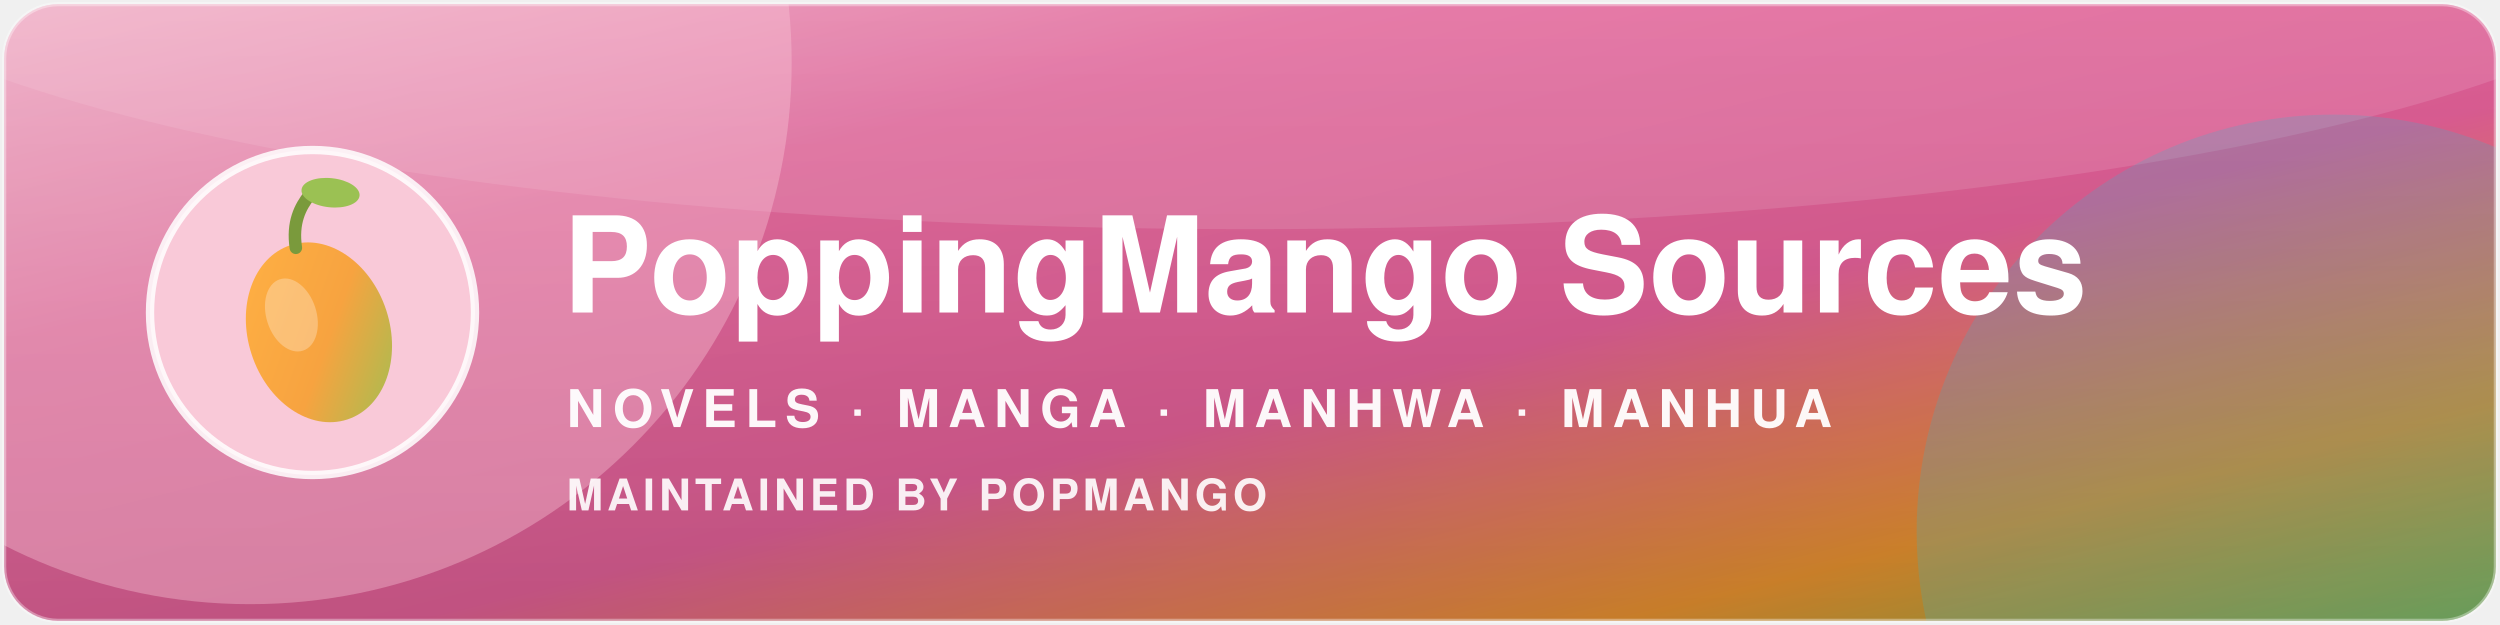
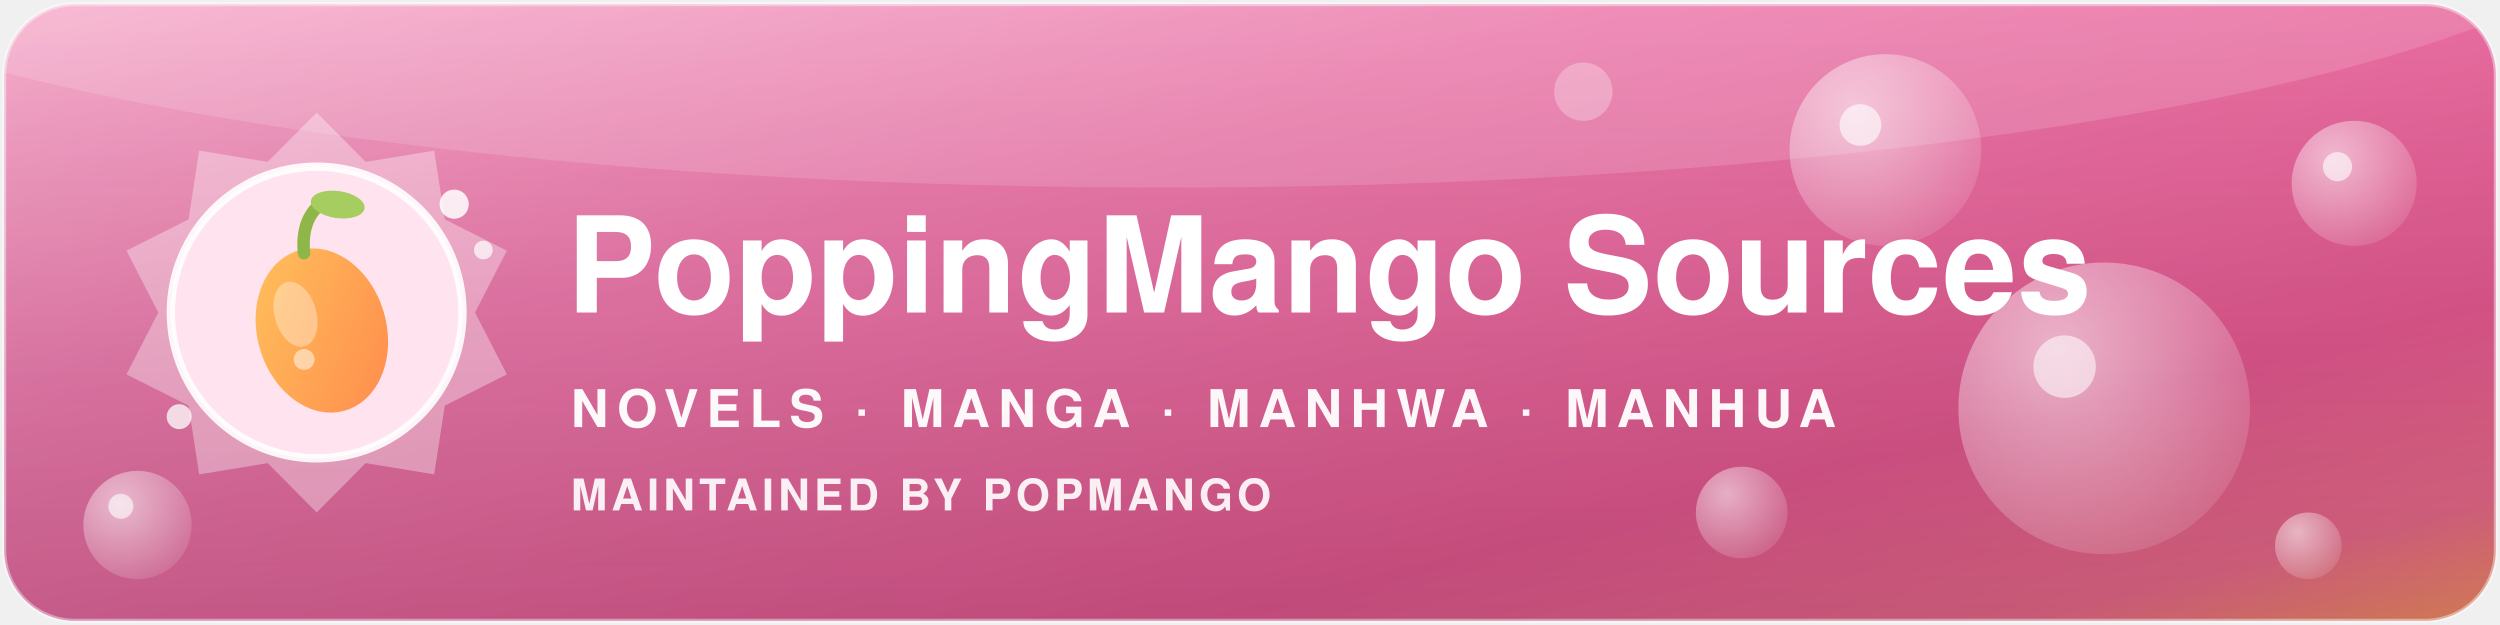
<svg xmlns="http://www.w3.org/2000/svg" width="1200" height="300" viewBox="0 0 1200 300" role="img" aria-label="PoppingMango Sources — Novels, Manga, Manhwa and Manhua for Paperback 0.9">
  <defs>
    <linearGradient id="brand" x1="0" y1="0" x2="1" y2="1">
-       <stop offset="0" stop-color="#f7b3cd" />
-       <stop offset="0.28" stop-color="#ef6fa5" />
-       <stop offset="0.58" stop-color="#e8629b" />
-       <stop offset="0.82" stop-color="#f0982e" />
-       <stop offset="1" stop-color="#8bb844" />
+       <stop offset="0" stop-color="#ffb8d6" />
+       <stop offset="0.34" stop-color="#f47fb2" />
+       <stop offset="0.74" stop-color="#ea5b93" />
+       <stop offset="0.9" stop-color="#f26f8e" />
+       <stop offset="1" stop-color="#ff9a5e" />
    </linearGradient>
    <linearGradient id="scrim" x1="0" y1="0" x2="0" y2="1">
-       <stop offset="0" stop-color="#1d0f16" stop-opacity="0.06" />
-       <stop offset="1" stop-color="#1d0f16" stop-opacity="0.2" />
+       <stop offset="0" stop-color="#2b1020" stop-opacity="0.04" />
+       <stop offset="1" stop-color="#2b1020" stop-opacity="0.22" />
    </linearGradient>
    <linearGradient id="mango" x1="0" y1="0" x2="1" y2="1">
-       <stop offset="0" stop-color="#ffb144" />
-       <stop offset="0.55" stop-color="#f7a340" />
-       <stop offset="1" stop-color="#9bc153" />
+       <stop offset="0" stop-color="#ffc25c" />
+       <stop offset="1" stop-color="#ff8a4c" />
    </linearGradient>
+     <radialGradient id="bubble" cx="0.34" cy="0.3" r="0.75">
+       <stop offset="0" stop-color="#ffffff" stop-opacity="0.55" />
+       <stop offset="1" stop-color="#ffffff" stop-opacity="0.12" />
+     </radialGradient>
    <clipPath id="card">
-       <rect x="2" y="2" width="1196" height="296" rx="26" />
+       <rect x="2" y="2" width="1196" height="296" rx="34" />
    </clipPath>
  </defs>
  <g clip-path="url(#card)">
    <rect x="0" y="0" width="1200" height="300" fill="url(#brand)" />
    <rect x="0" y="0" width="1200" height="300" fill="url(#scrim)" />
-     <ellipse cx="600" cy="-40" rx="700" ry="150" fill="#ffffff" opacity="0.12" />
-     <circle cx="1120" cy="255" r="200" fill="#2fb8cc" opacity="0.22" />
-     <circle cx="120" cy="30" r="260" fill="#f9c9d8" opacity="0.38" />
-   </g>
-   <rect x="2" y="2" width="1196" height="296" rx="26" fill="none" stroke="#ffffff" stroke-opacity="0.35" stroke-width="2" />
-   <g transform="translate(150,150)">
-     <circle r="78" fill="#f9c9d8" />
-     <circle r="78" fill="none" stroke="#ffffff" stroke-opacity="0.85" stroke-width="4" />
-     <g transform="rotate(-18)">
-       <ellipse cx="0" cy="10" rx="34" ry="44" fill="url(#mango)" />
-       <ellipse cx="-10" cy="-2" rx="12" ry="18" fill="#ffffff" opacity="0.28" />
-       <path d="M2,-32 C4,-44 10,-50 16,-54" fill="none" stroke="#7a9a3c" stroke-width="6" stroke-linecap="round" />
-       <ellipse cx="26" cy="-52" rx="14" ry="7" fill="#9bc153" transform="rotate(24 26 -52)" />
+     <ellipse cx="560" cy="-60" rx="720" ry="150" fill="#ffffff" opacity="0.14" />
+     <g>
+       <circle cx="905" cy="72" r="46" fill="url(#bubble)" />
+       <circle cx="893" cy="60" r="10" fill="#ffffff" opacity="0.6" />
+       <circle cx="1010" cy="196" r="70" fill="url(#bubble)" />
+       <circle cx="991" cy="176" r="15" fill="#ffffff" opacity="0.55" />
+       <circle cx="1130" cy="88" r="30" fill="url(#bubble)" />
+       <circle cx="1122" cy="80" r="7" fill="#ffffff" opacity="0.6" />
+       <circle cx="836" cy="246" r="22" fill="url(#bubble)" />
+       <circle cx="1108" cy="262" r="16" fill="url(#bubble)" />
+       <circle cx="760" cy="44" r="14" fill="#ffffff" opacity="0.28" />
+       <circle cx="66" cy="252" r="26" fill="url(#bubble)" />
+       <circle cx="58" cy="243" r="6" fill="#ffffff" opacity="0.6" />
    </g>
  </g>
+   <rect x="2" y="2" width="1196" height="296" rx="34" fill="none" stroke="#ffffff" stroke-opacity="0.4" stroke-width="2" />
+   <g transform="translate(152,150)">
+     <path d="M0,-96 23.5,-72.3 56.4,-77.7 61.5,-44.7 91.3,-29.7 76,0 91.3,29.7 61.5,44.7 56.4,77.7 23.5,72.3 0,96 -23.5,72.3 -56.4,77.7 -61.5,44.7 -91.3,29.7 -76,0 -91.3,-29.7 -61.5,-44.7 -56.4,-77.7 -23.5,-72.3 Z" fill="#ffffff" opacity="0.34" />
+     <circle r="70" fill="#ffe3ee" />
+     <circle r="70" fill="none" stroke="#ffffff" stroke-opacity="0.9" stroke-width="4" />
+     <g transform="rotate(-16)">
+       <ellipse cx="0" cy="9" rx="31" ry="40" fill="url(#mango)" />
+       <ellipse cx="-10" cy="-2" rx="10" ry="16" fill="#ffffff" opacity="0.34" />
+       <circle cx="-12" cy="20" r="5" fill="#ffffff" opacity="0.5" />
+       <path d="M2,-29 C4,-40 9,-46 15,-49" fill="none" stroke="#8fb648" stroke-width="6" stroke-linecap="round" />
+       <ellipse cx="24" cy="-47" rx="13" ry="6.5" fill="#a6cd5f" transform="rotate(24 24 -47)" />
+     </g>
+     <circle cx="66" cy="-52" r="7" fill="#ffffff" opacity="0.85" />
+     <circle cx="80" cy="-30" r="4.5" fill="#ffffff" opacity="0.7" />
+     <circle cx="-66" cy="50" r="6" fill="#ffffff" opacity="0.75" />
+   </g>
  <g font-family="-apple-system, 'Segoe UI', Helvetica, Arial, sans-serif" fill="#ffffff">
-     <text x="270" y="150" font-size="64" font-weight="800">PoppingMango Sources</text>
-     <text x="272" y="205" font-size="25" font-weight="700" letter-spacing="4" opacity="0.95">NOVELS · MANGA · MANHWA · MANHUA</text>
-     <text x="272" y="245" font-size="21" font-weight="600" letter-spacing="2" opacity="0.9">MAINTAINED BY POPMANGO</text>
+     <text x="272" y="150" font-size="64" font-weight="800">PoppingMango Sources</text>
+     <text x="274" y="205" font-size="25" font-weight="700" letter-spacing="4" opacity="0.95">NOVELS · MANGA · MANHWA · MANHUA</text>
+     <text x="274" y="245" font-size="21" font-weight="600" letter-spacing="2" opacity="0.9">MAINTAINED BY POPMANGO</text>
  </g>
</svg>
